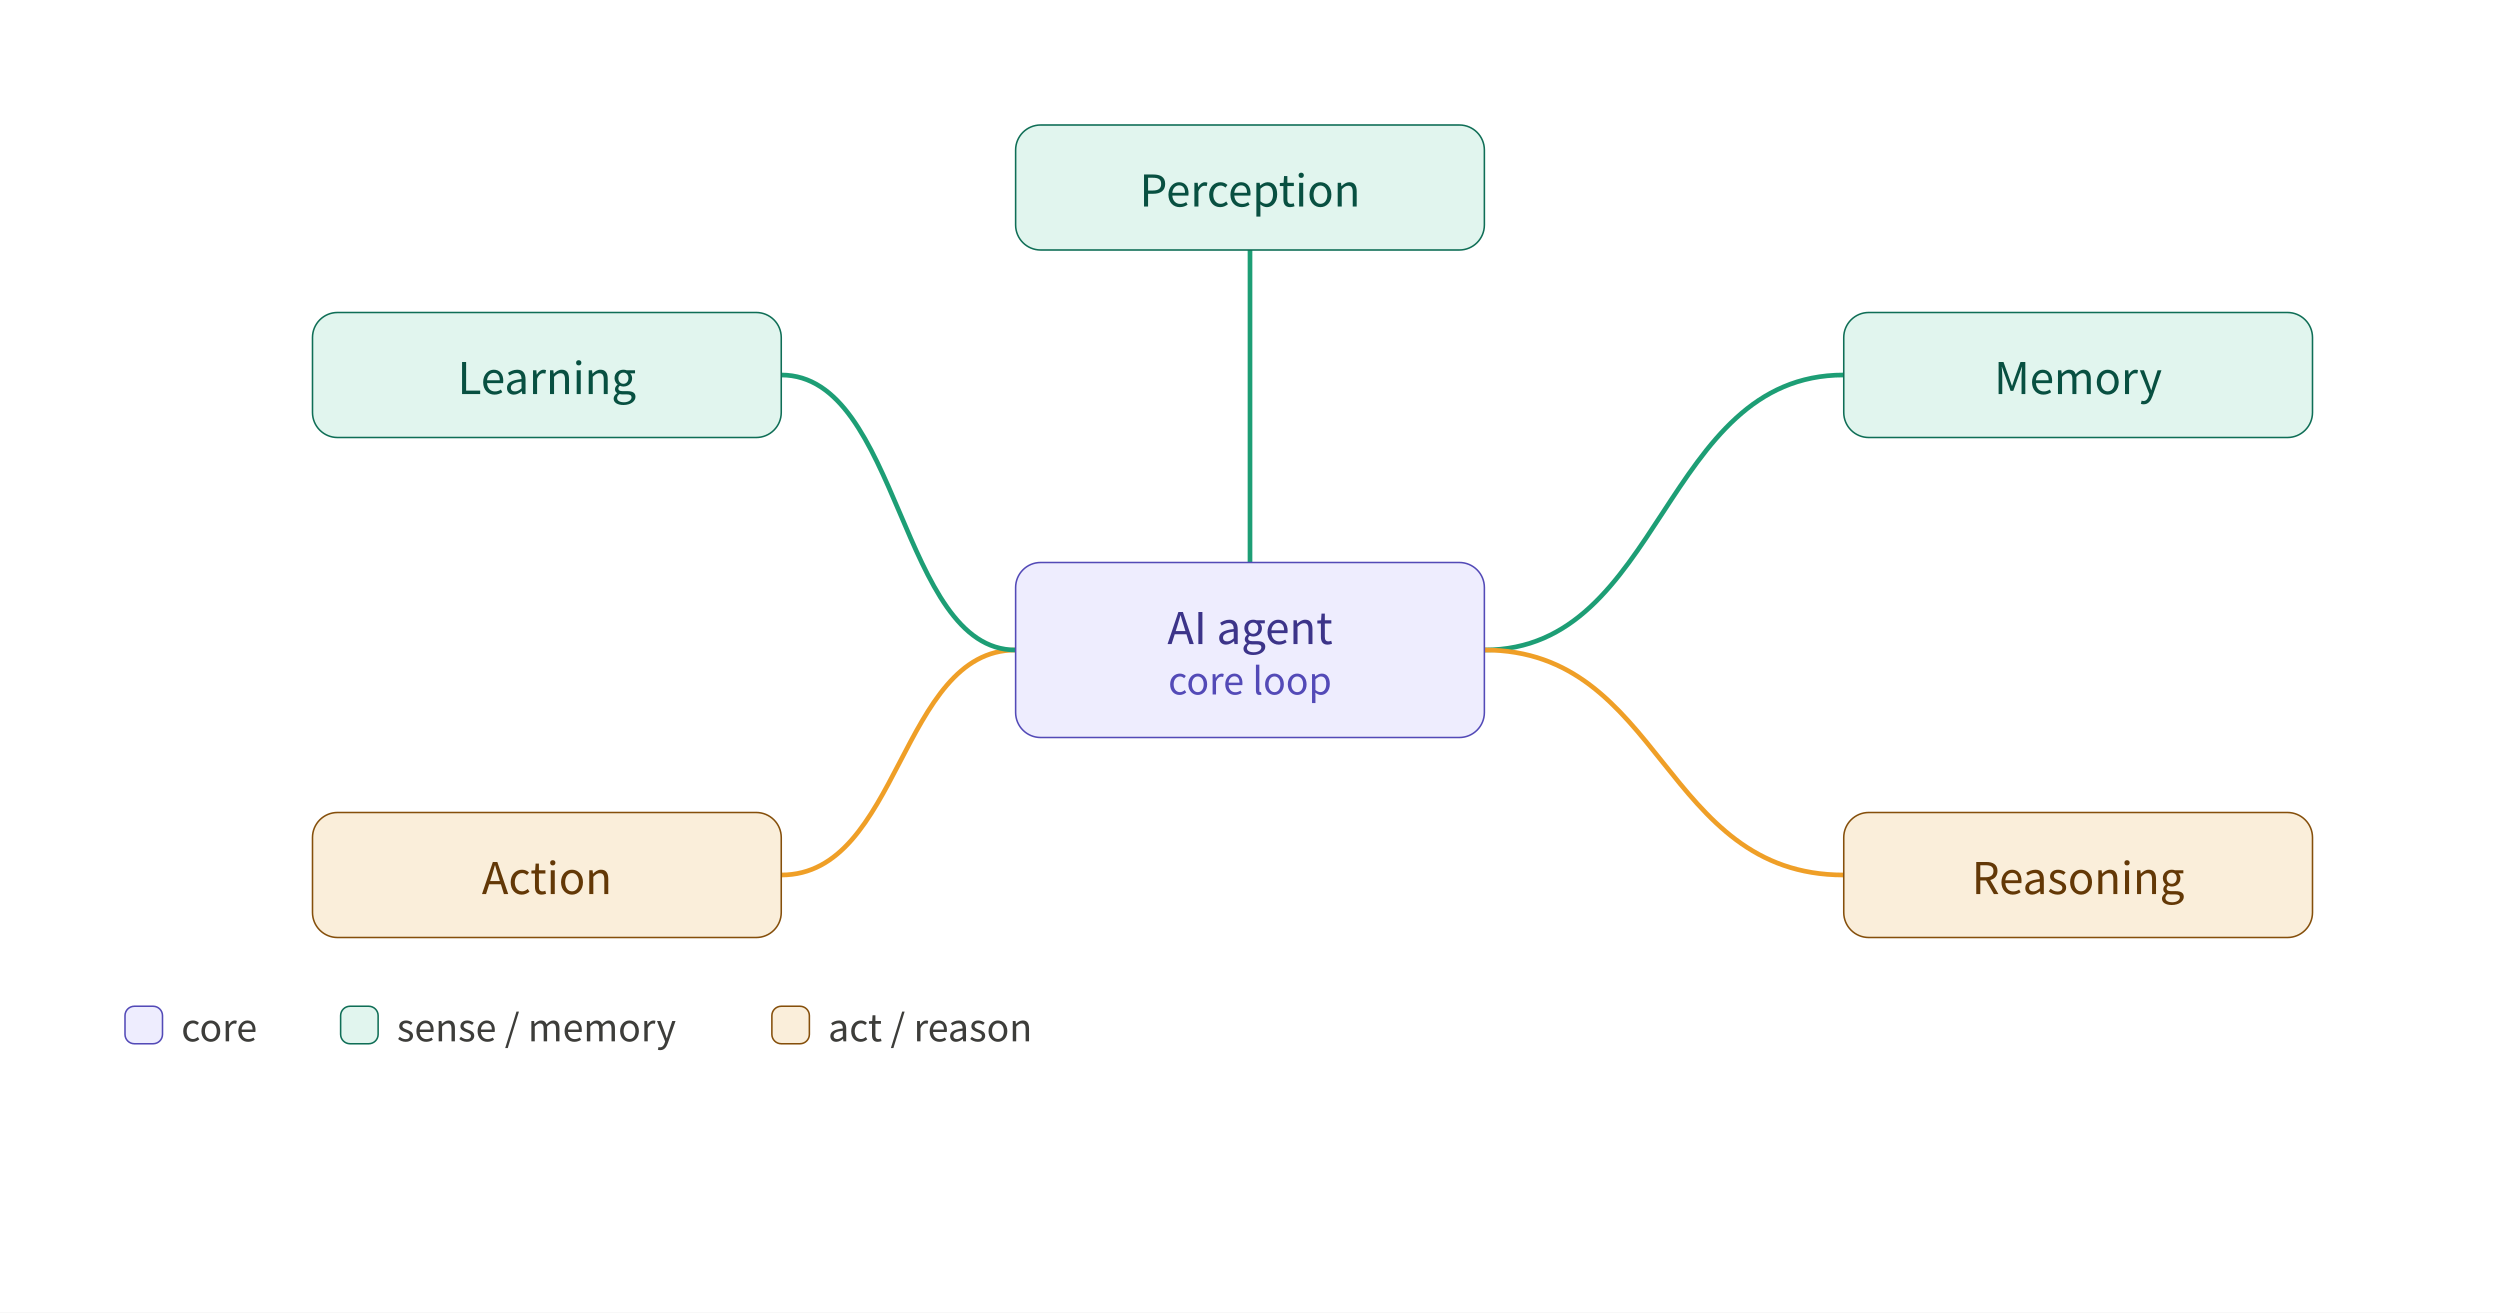
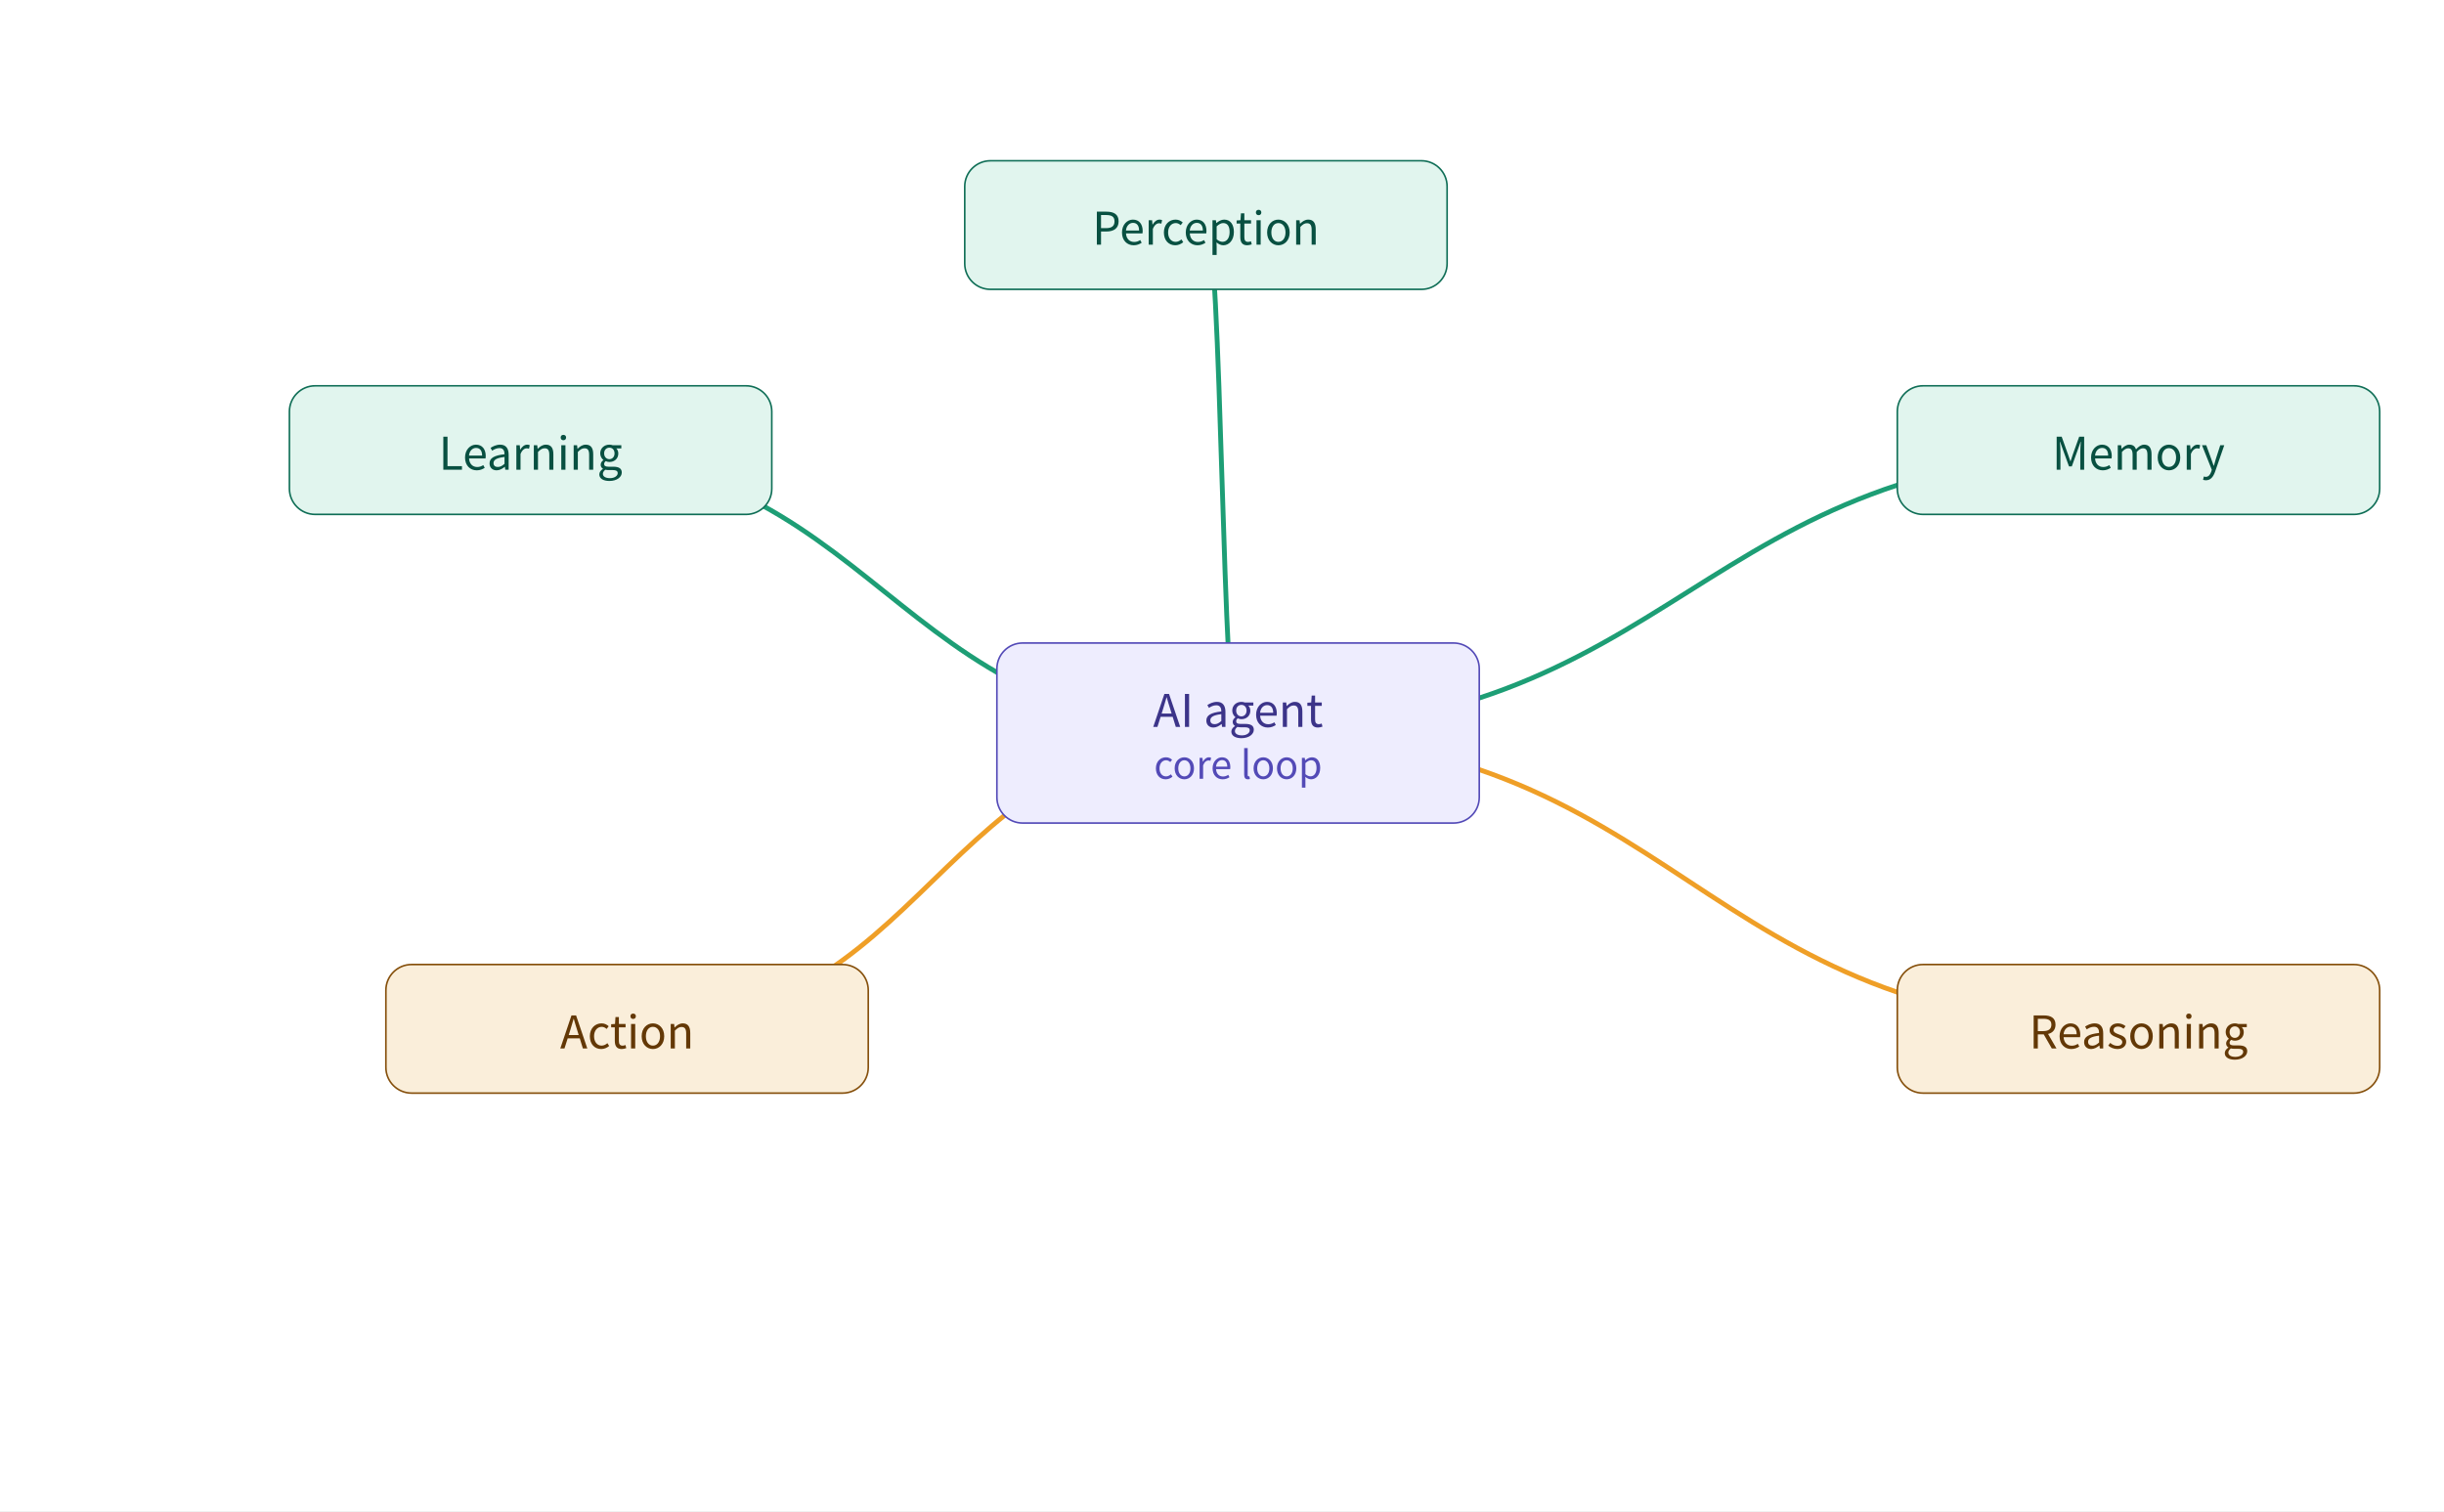
- <svg xmlns="http://www.w3.org/2000/svg" viewBox="0 0 800 420" width="800" height="420" role="img">
+ <svg xmlns="http://www.w3.org/2000/svg" viewBox="0 0 760 470" width="760" height="470" role="img">
  <style>text { font-family: 'Anthropic Sans', -apple-system, BlinkMacSystemFont, 'Segoe UI', 'PingFang SC', 'Microsoft YaHei', 'Hiragino Sans GB', 'Noto Sans CJK SC', sans-serif; }</style>
  <defs>
    <marker id="arrow" viewBox="0 0 10 10" refX="8" refY="5" markerWidth="6" markerHeight="6" orient="auto-start-reverse">
      <path d="M2 1L8 5L2 9" fill="none" stroke="context-stroke" stroke-width="1.5" stroke-linecap="round" stroke-linejoin="round" />
    </marker>
  </defs>
-   <rect x="0" y="0" width="800" height="420" fill="#FFFFFF" />
-   <path d="M 400 180 C 400 180 400 80 400 80" fill="none" stroke="#1D9E75" stroke-width="1.5" stroke-linecap="round" />
-   <path d="M 475 208 C 532 208 532 120 590 120" fill="none" stroke="#1D9E75" stroke-width="1.5" stroke-linecap="round" />
-   <path d="M 475 208 C 532 208 532 280 590 280" fill="none" stroke="#EF9F27" stroke-width="1.5" stroke-linecap="round" />
-   <path d="M 325 208 C 288 208 288 280 250 280" fill="none" stroke="#EF9F27" stroke-width="1.5" stroke-linecap="round" />
-   <path d="M 325 208 C 288 208 288 120 250 120" fill="none" stroke="#1D9E75" stroke-width="1.5" stroke-linecap="round" />
-   <rect x="325" y="180" width="150" height="56" rx="8" fill="#EEEDFE" stroke="#534AB7" stroke-width="0.5" />
-   <rect x="325" y="40" width="150" height="40" rx="8" fill="#E1F5EE" stroke="#0F6E56" stroke-width="0.5" />
-   <rect x="590" y="100" width="150" height="40" rx="8" fill="#E1F5EE" stroke="#0F6E56" stroke-width="0.5" />
-   <rect x="590" y="260" width="150" height="40" rx="8" fill="#FAEEDA" stroke="#854F0B" stroke-width="0.5" />
-   <rect x="100" y="260" width="150" height="40" rx="8" fill="#FAEEDA" stroke="#854F0B" stroke-width="0.5" />
-   <rect x="100" y="100" width="150" height="40" rx="8" fill="#E1F5EE" stroke="#0F6E56" stroke-width="0.5" />
-   <text x="400" y="200" text-anchor="middle" dominant-baseline="central" font-size="14" font-weight="500" fill="#3C3489">AI agent</text>
-   <text x="400" y="217" text-anchor="middle" dominant-baseline="central" font-size="12" fill="#534AB7">core loop</text>
-   <text x="400" y="60" text-anchor="middle" dominant-baseline="central" font-size="14" font-weight="500" fill="#085041">Perception</text>
-   <text x="665" y="120" text-anchor="middle" dominant-baseline="central" font-size="14" font-weight="500" fill="#085041">Memory</text>
-   <text x="665" y="280" text-anchor="middle" dominant-baseline="central" font-size="14" font-weight="500" fill="#633806">Reasoning</text>
-   <text x="175" y="280" text-anchor="middle" dominant-baseline="central" font-size="14" font-weight="500" fill="#633806">Action</text>
-   <text x="175" y="120" text-anchor="middle" dominant-baseline="central" font-size="14" font-weight="500" fill="#085041">Learning</text>
-   <rect x="40" y="322" width="12" height="12" rx="3" fill="#EEEDFE" stroke="#534AB7" stroke-width="0.5" />
-   <text x="58" y="328" dominant-baseline="central" font-size="12" fill="#3D3D3A">core</text>
-   <rect x="109" y="322" width="12" height="12" rx="3" fill="#E1F5EE" stroke="#0F6E56" stroke-width="0.5" />
-   <text x="127" y="328" dominant-baseline="central" font-size="12" fill="#3D3D3A">sense / memory</text>
-   <rect x="247" y="322" width="12" height="12" rx="3" fill="#FAEEDA" stroke="#854F0B" stroke-width="0.5" />
-   <text x="265" y="328" dominant-baseline="central" font-size="12" fill="#3D3D3A">act / reason</text>
+   <rect width="760" height="470" fill="#FFFFFF" />
+   <path d="M 385 228 C 380 228 380 70 375 70" fill="none" stroke="#1D9E75" stroke-width="1.5" stroke-linecap="round" />
+   <path d="M 385 228 C 525 228 525 140 665 140" fill="none" stroke="#1D9E75" stroke-width="1.5" stroke-linecap="round" />
+   <path d="M 385 228 C 525 228 525 320 665 320" fill="none" stroke="#EF9F27" stroke-width="1.5" stroke-linecap="round" />
+   <path d="M 385 228 C 290 228 290 320 195 320" fill="none" stroke="#EF9F27" stroke-width="1.5" stroke-linecap="round" />
+   <path d="M 385 228 C 275 228 275 140 165 140" fill="none" stroke="#1D9E75" stroke-width="1.5" stroke-linecap="round" />
+   <rect x="310" y="200" width="150" height="56" rx="8" fill="#EEEDFE" stroke="#534AB7" stroke-width="0.5" />
+   <rect x="300" y="50" width="150" height="40" rx="8" fill="#E1F5EE" stroke="#0F6E56" stroke-width="0.5" />
+   <rect x="590" y="120" width="150" height="40" rx="8" fill="#E1F5EE" stroke="#0F6E56" stroke-width="0.5" />
+   <rect x="590" y="300" width="150" height="40" rx="8" fill="#FAEEDA" stroke="#854F0B" stroke-width="0.5" />
+   <rect x="120" y="300" width="150" height="40" rx="8" fill="#FAEEDA" stroke="#854F0B" stroke-width="0.5" />
+   <rect x="90" y="120" width="150" height="40" rx="8" fill="#E1F5EE" stroke="#0F6E56" stroke-width="0.5" />
+   <text x="385" y="220" text-anchor="middle" dominant-baseline="central" font-size="14" font-weight="500" fill="#3C3489">AI agent</text>
+   <text x="385" y="237" text-anchor="middle" dominant-baseline="central" font-size="12" fill="#534AB7">core loop</text>
+   <text x="375" y="70" text-anchor="middle" dominant-baseline="central" font-size="14" font-weight="500" fill="#085041">Perception</text>
+   <text x="665" y="140" text-anchor="middle" dominant-baseline="central" font-size="14" font-weight="500" fill="#085041">Memory</text>
+   <text x="665" y="320" text-anchor="middle" dominant-baseline="central" font-size="14" font-weight="500" fill="#633806">Reasoning</text>
+   <text x="195" y="320" text-anchor="middle" dominant-baseline="central" font-size="14" font-weight="500" fill="#633806">Action</text>
+   <text x="165" y="140" text-anchor="middle" dominant-baseline="central" font-size="14" font-weight="500" fill="#085041">Learning</text>
</svg>
